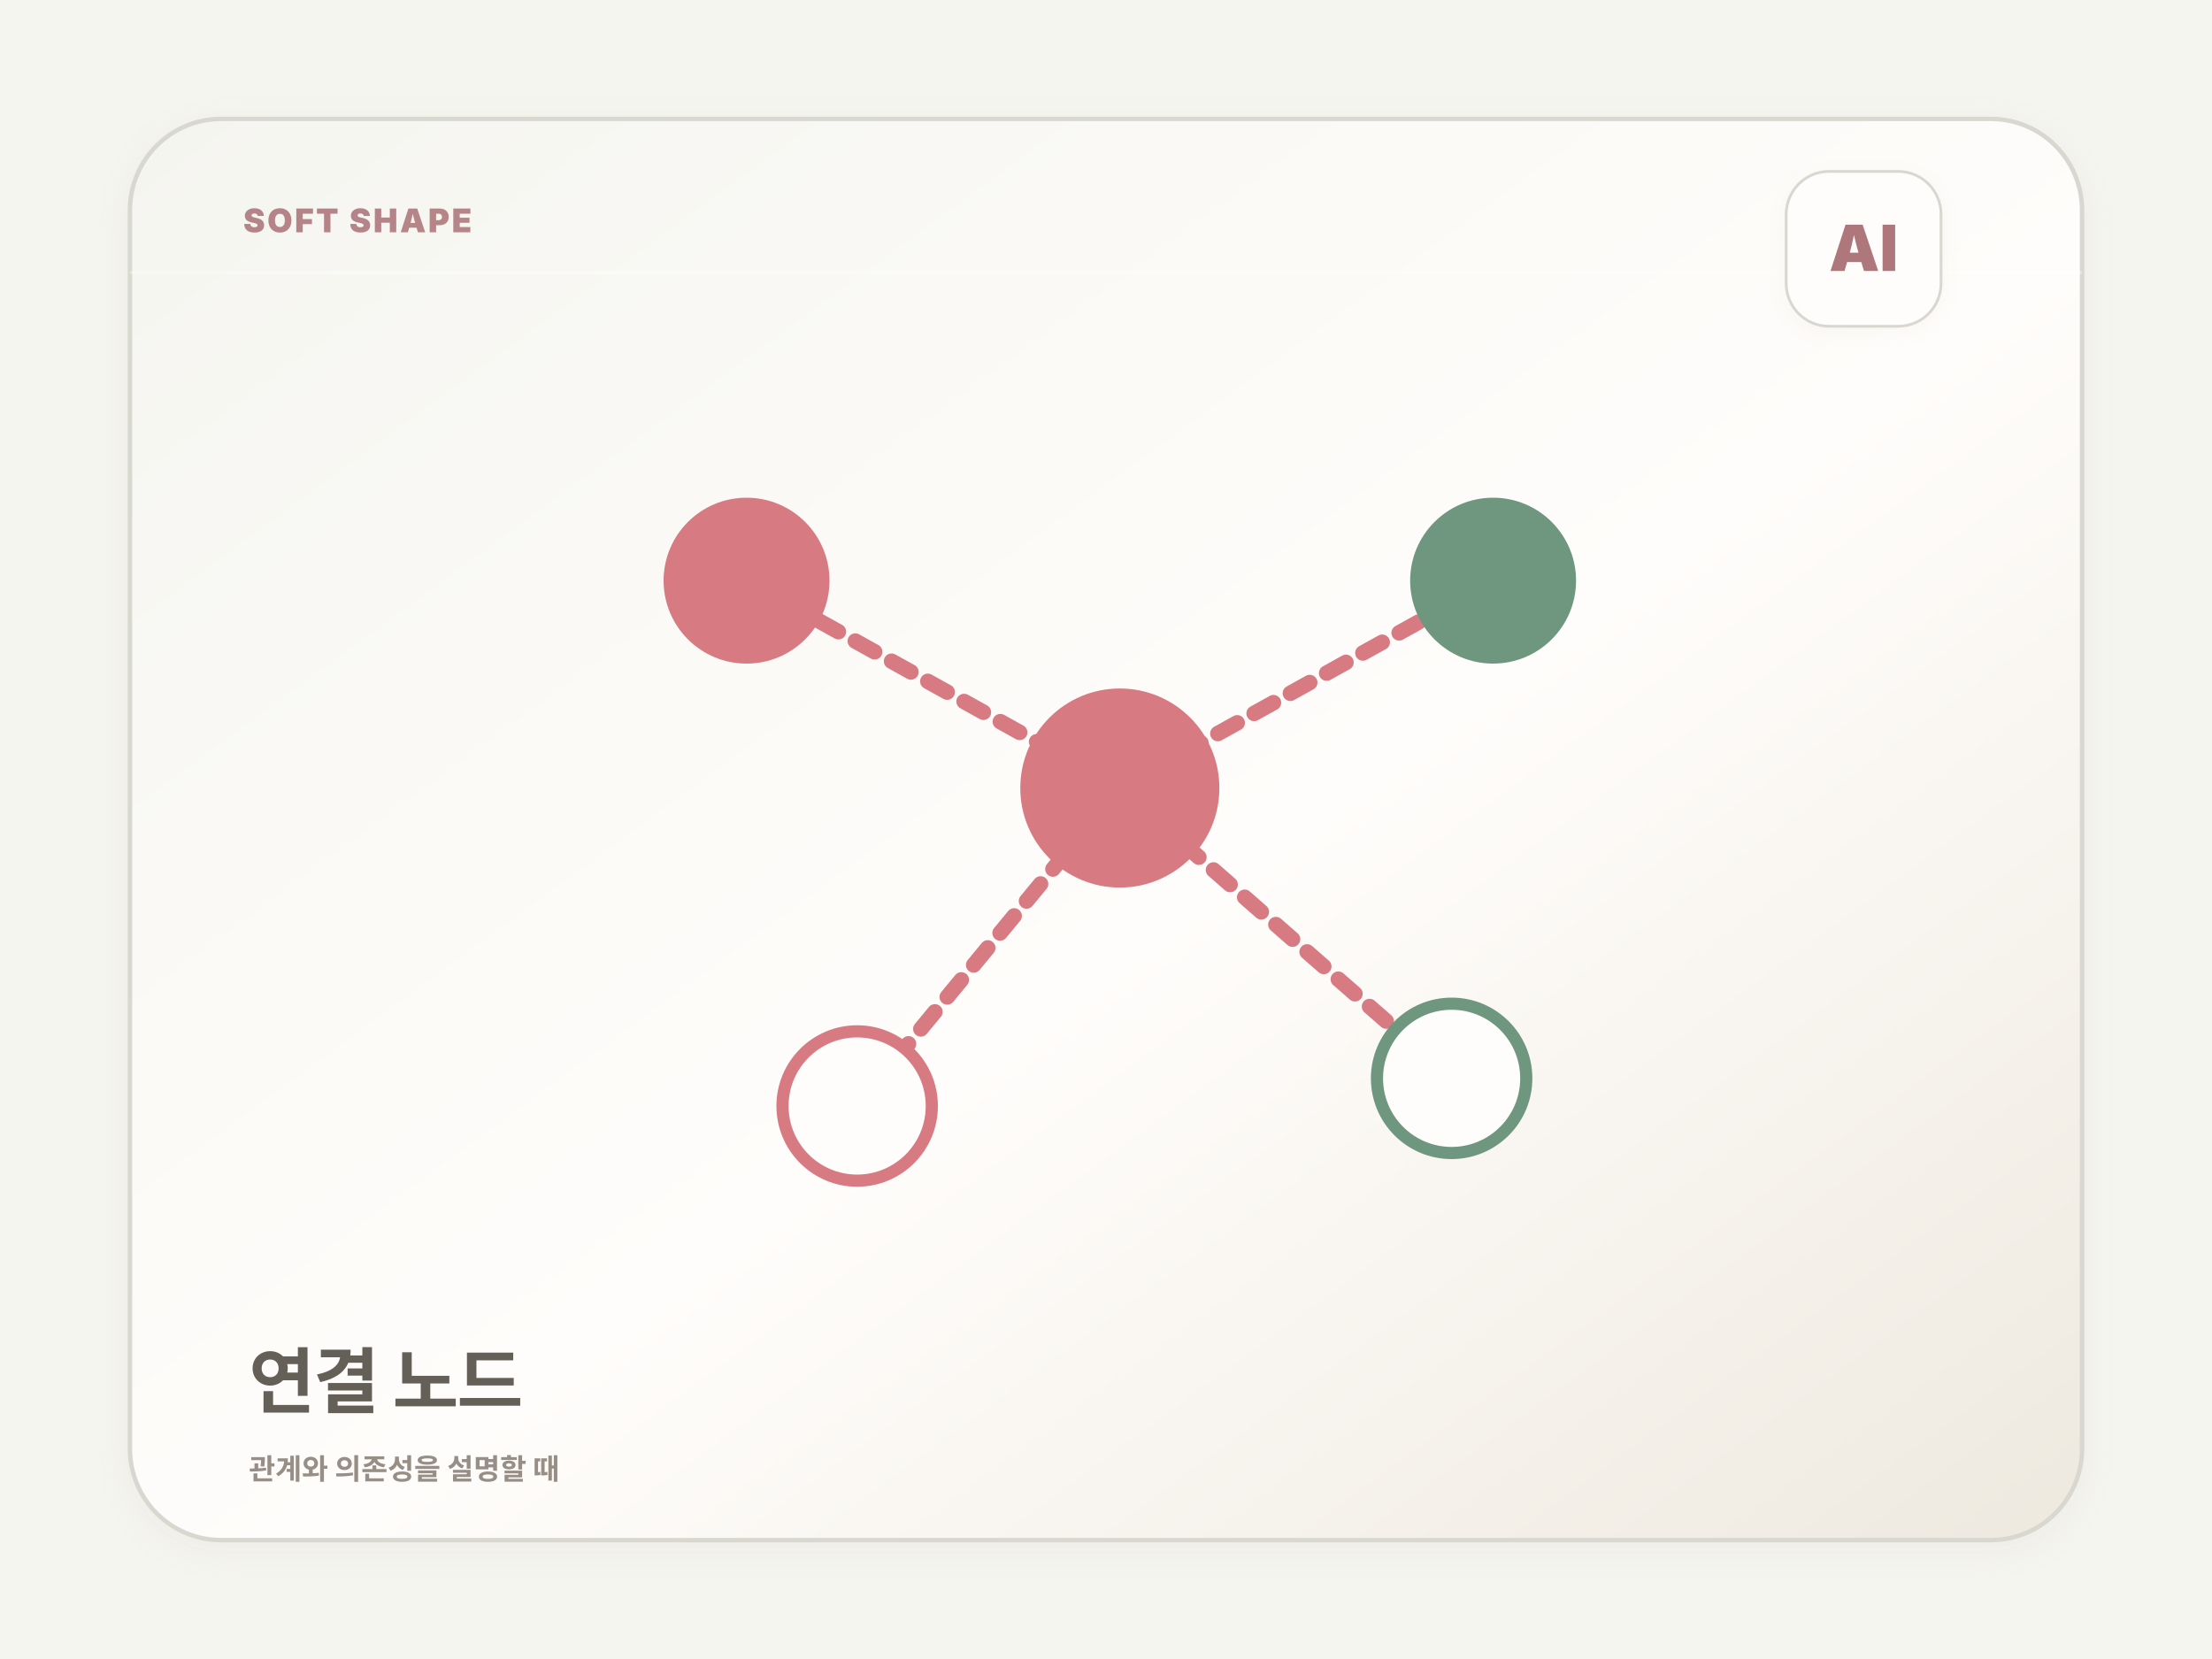
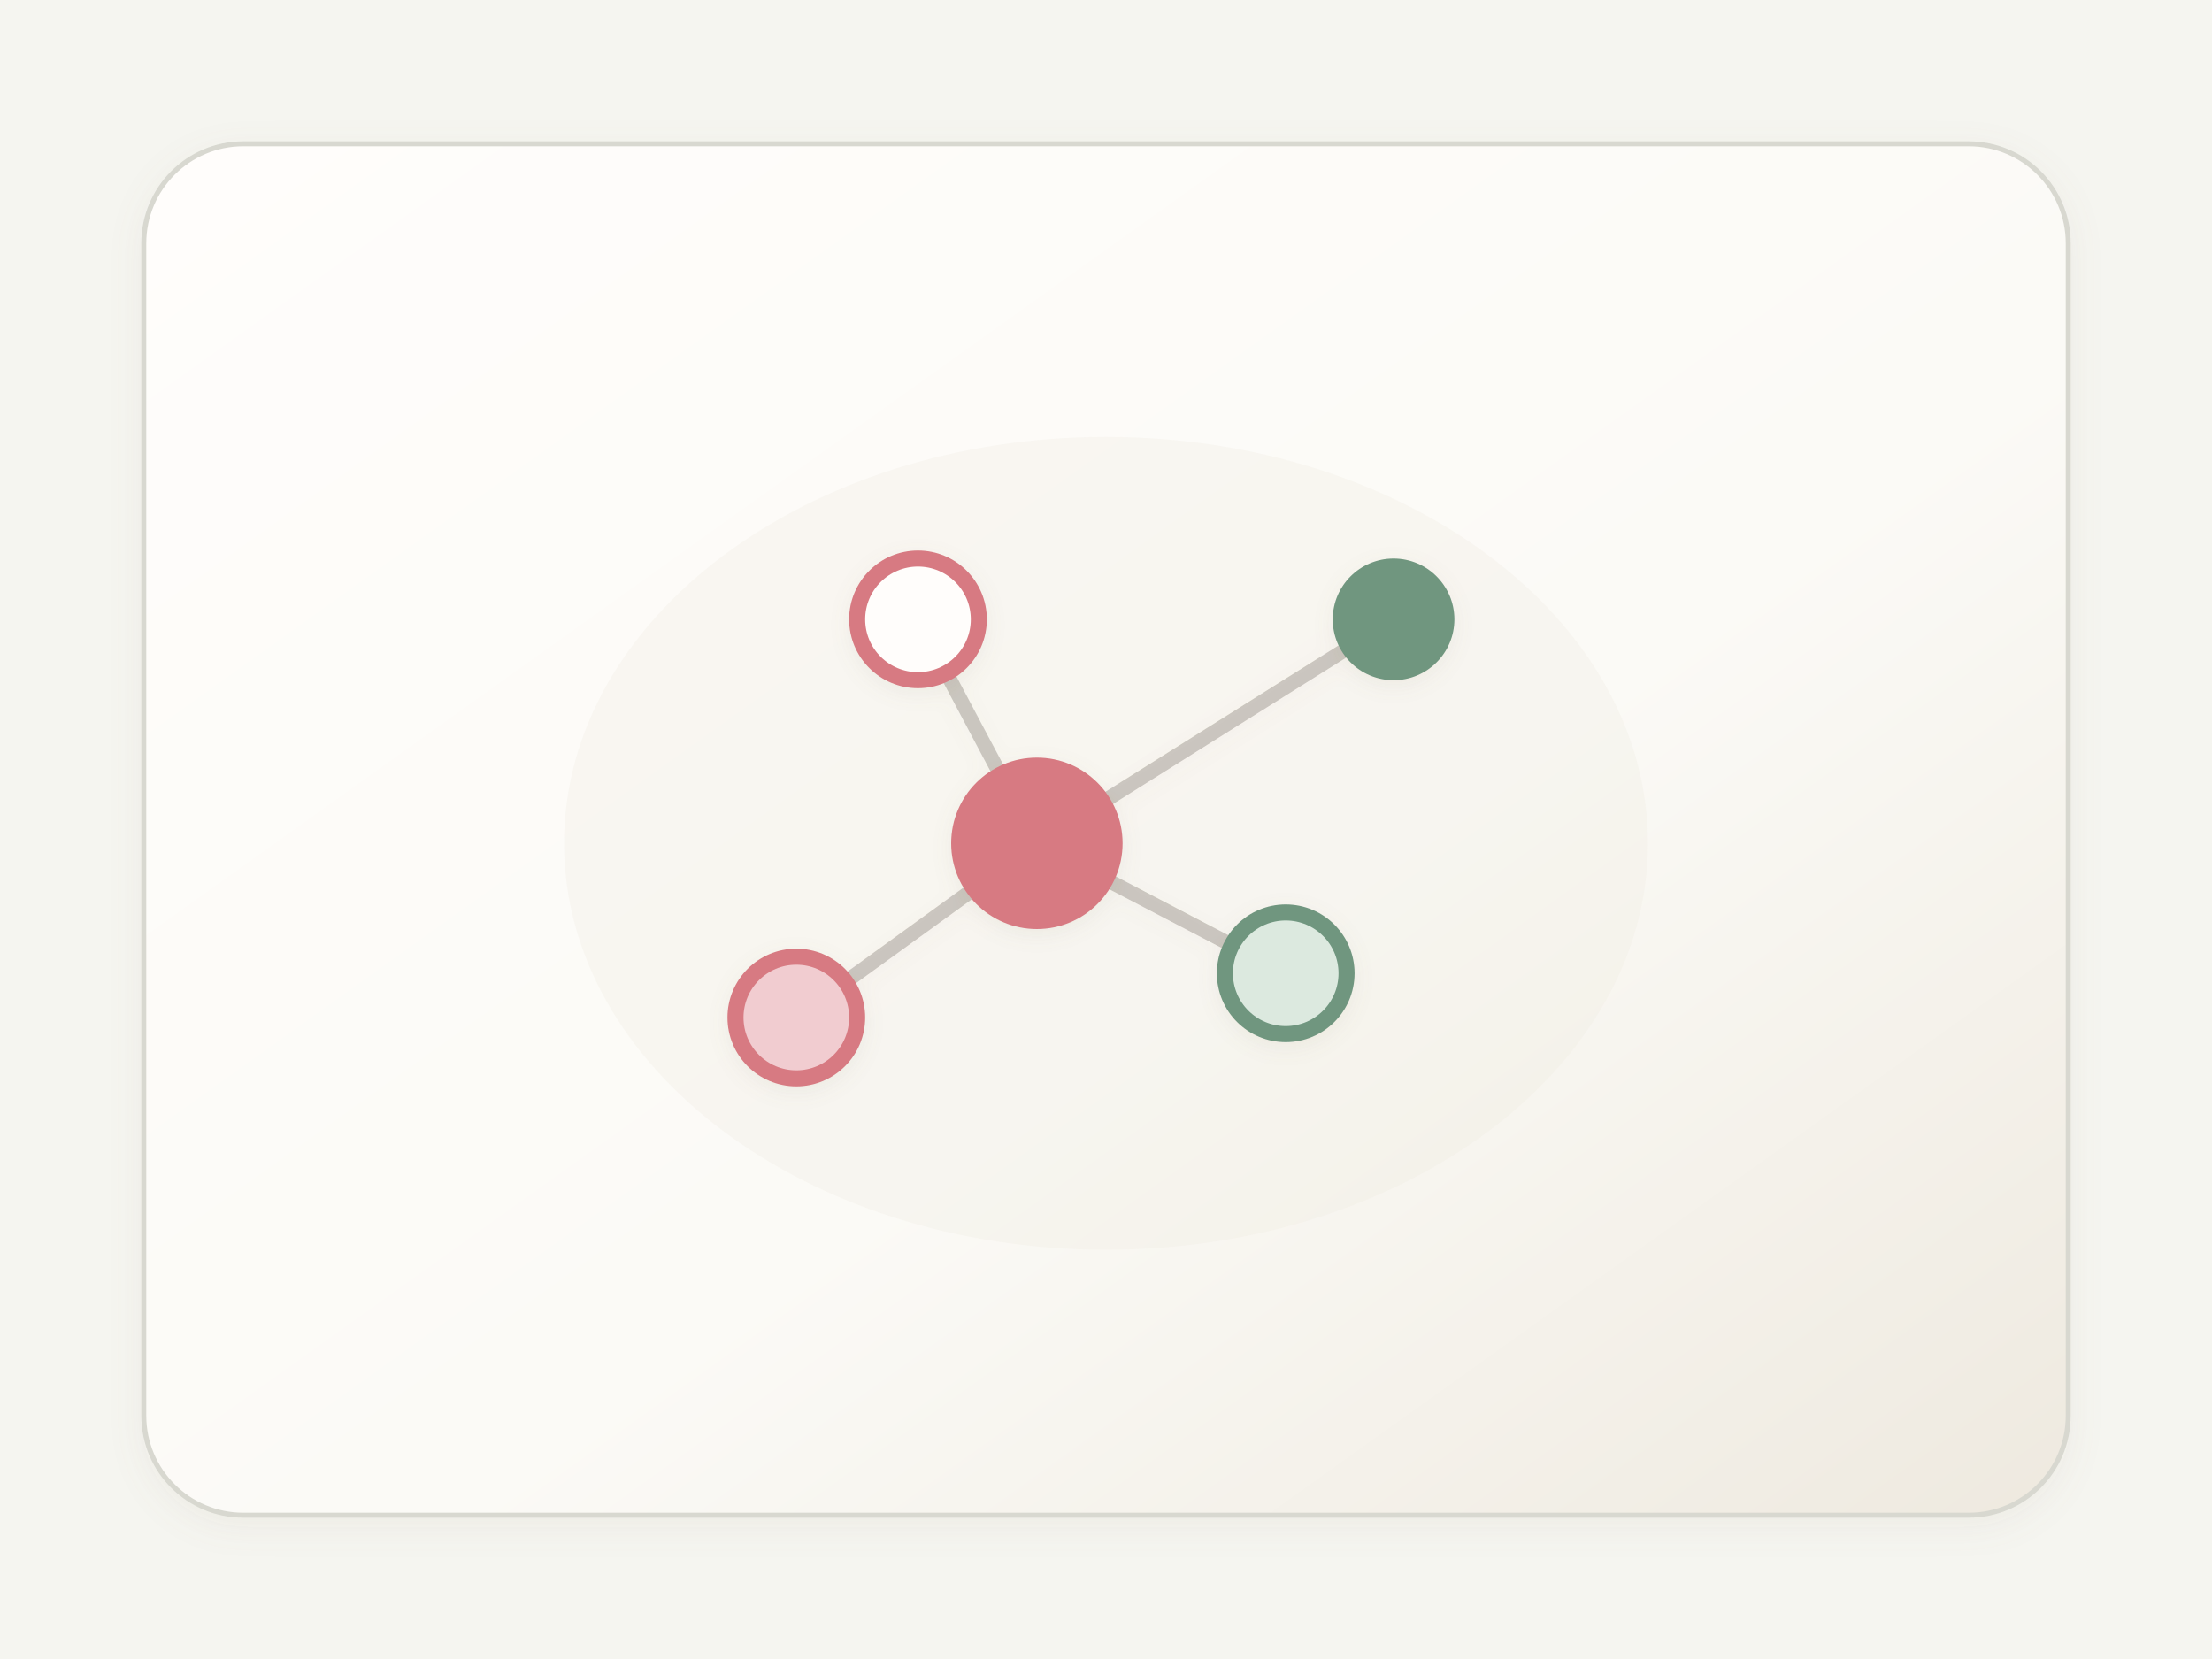
- <svg xmlns="http://www.w3.org/2000/svg" data-theme="final_20260604-soft-editorial" width="8000" height="6000" viewBox="0 0 8000 6000" role="img" aria-labelledby="title desc">
+ <svg xmlns="http://www.w3.org/2000/svg" data-theme="final_20260604-soft-editorial-v2" width="8000" height="6000" viewBox="0 0 8000 6000" role="img" aria-labelledby="title desc">
  <defs>
-     <linearGradient id="bg" x1="0" y1="0" x2="1" y2="1">
-       <stop offset="0" stop-color="#f5f5f0" />
-       <stop offset=".55" stop-color="#fffdfb" />
+     <linearGradient id="paper" x1="0" y1="0" x2="1" y2="1">
+       <stop offset="0" stop-color="#fffdfb" />
+       <stop offset=".58" stop-color="#fbfaf6" />
      <stop offset="1" stop-color="#eee9df" />
    </linearGradient>
-     <linearGradient id="orangeSoft" x1="0" y1="0" x2="1" y2="1">
-       <stop stop-color="#f2d4d7" />
+     <linearGradient id="rose" x1="0" y1="0" x2="1" y2="1">
+       <stop stop-color="#f1ccd0" />
      <stop offset="1" stop-color="#d77a82" />
    </linearGradient>
-     <linearGradient id="purpleSoft" x1="0" y1="0" x2="1" y2="1">
-       <stop stop-color="#f7e6e8" />
-       <stop offset="1" stop-color="#d77a82" />
-     </linearGradient>
-     <linearGradient id="mintSoft" x1="0" y1="0" x2="1" y2="1">
-       <stop stop-color="#f3f8f4" />
+     <linearGradient id="sage" x1="0" y1="0" x2="1" y2="1">
+       <stop stop-color="#dce9df" />
      <stop offset="1" stop-color="#6f967f" />
    </linearGradient>
-     <filter id="shadow" x="-20%" y="-20%" width="140%" height="150%">
-       <feDropShadow dx="0" dy="32" stdDeviation="54" flood-color="#a0917e" flood-opacity=".10" />
+     <linearGradient id="gold" x1="0" y1="0" x2="1" y2="1">
+       <stop stop-color="#f3e4c2" />
+       <stop offset="1" stop-color="#d7a655" />
+     </linearGradient>
+     <filter id="cardShadow" x="-20%" y="-20%" width="140%" height="150%">
+       <feDropShadow dx="0" dy="34" stdDeviation="58" flood-color="#a0917e" flood-opacity=".10" />
    </filter>
-     <filter id="soft" x="-20%" y="-20%" width="140%" height="140%">
-       <feDropShadow dx="0" dy="18" stdDeviation="30" flood-color="#a0917e" flood-opacity=".07" />
+     <filter id="softShadow" x="-25%" y="-25%" width="150%" height="150%">
+       <feDropShadow dx="0" dy="22" stdDeviation="34" flood-color="#a0917e" flood-opacity=".11" />
    </filter>
-     <style>.k{font:850 118px -apple-system,BlinkMacSystemFont,'Pretendard','Segoe UI',sans-serif;fill:#9b5960;letter-spacing:8px;opacity:.72}.t{font:850 260px -apple-system,BlinkMacSystemFont,'Pretendard','Apple SD Gothic Neo','Segoe UI',sans-serif;fill:#4b463e;letter-spacing:-6px;opacity:.86}.s{font:600 104px -apple-system,BlinkMacSystemFont,'Pretendard','Segoe UI',sans-serif;fill:#7a7065;opacity:.78}</style>
+     <style>
+     .stroke{fill:none;stroke:#6a6258;stroke-width:84;stroke-linecap:round;stroke-linejoin:round;opacity:.48}
+     .thin{fill:none;stroke:#6a6258;stroke-width:52;stroke-linecap:round;stroke-linejoin:round;opacity:.32}
+     .rose{fill:#d77a82}.rose-soft{fill:#f1ccd0}.sage{fill:#6f967f}.sage-soft{fill:#dce9df}.gold{fill:#d7a655}.gold-soft{fill:#f3e4c2}
+     .paper{fill:#fffdfb}.line{stroke:#d8d8d0}.motif{filter:url(#softShadow)}
+   </style>
  </defs>
  <rect width="8000" height="6000" fill="#f5f5f0" />
-   <rect x="470" y="430" width="7060" height="5140" rx="330" fill="url(#bg)" stroke="#d8d8d0" stroke-width="16" filter="url(#shadow)" />
-   <rect x="470" y="980" width="7060" height="10" fill="#fff" opacity=".36" />
-   <text x="880" y="840" class="k">SOFT SHAPE</text>
-   <rect x="6460" y="620" width="560" height="560" rx="155" fill="#fffdfb" stroke="#d8d8d0" stroke-width="10" filter="url(#soft)" />
-   <text x="6740" y="980" text-anchor="middle" font-family="-apple-system,BlinkMacSystemFont,'Pretendard','Apple SD Gothic Neo','Segoe UI',sans-serif" font-size="230" font-weight="850" fill="#9b5960" opacity=".82">AI</text>
-   <g>
-     <path d="M2700 2100L4050 2850L5400 2100M4050 2850L3100 4000M4050 2850L5250 3900" fill="none" stroke="#d77a82" stroke-width="56" stroke-dasharray="80 70" stroke-linecap="round" />
-     <circle cx="2700" cy="2100" r="300" fill="#d77a82" />
-     <circle cx="5400" cy="2100" r="300" fill="#6f967f" />
-     <circle cx="4050" cy="2850" r="360" fill="#d77a82" />
-     <circle cx="3100" cy="4000" r="270" fill="#fffdfb" stroke="#d77a82" stroke-width="44" />
-     <circle cx="5250" cy="3900" r="270" fill="#fffdfb" stroke="#6f967f" stroke-width="44" />
+   <rect x="520" y="520" width="6960" height="4960" rx="360" fill="url(#paper)" stroke="#d8d8d0" stroke-width="18" filter="url(#cardShadow)" />
+   <ellipse cx="4000" cy="3050" rx="1960" ry="1470" fill="#eee9df" opacity=".28" />
+   <g class="motif" transform="translate(4000 3000)">
+     <path class="thin" d="M-1120 680L-250 50 650 520M-250 50L-680 -760M-250 50L1040 -760" />
+     <circle cx="-250" cy="50" r="310" fill="#d77a82" />
+     <circle cx="-1120" cy="680" r="220" fill="#f1ccd0" stroke="#d77a82" stroke-width="58" />
+     <circle cx="650" cy="520" r="220" fill="#dce9df" stroke="#6f967f" stroke-width="58" />
+     <circle cx="-680" cy="-760" r="220" fill="#fffdfb" stroke="#d77a82" stroke-width="58" />
+     <circle cx="1040" cy="-760" r="220" fill="#6f967f" />
  </g>
-   <text x="900" y="5090" class="t">연결 노드</text>
-   <text x="900" y="5350" class="s">관계와 의존성을 설명할 때</text>
</svg>
